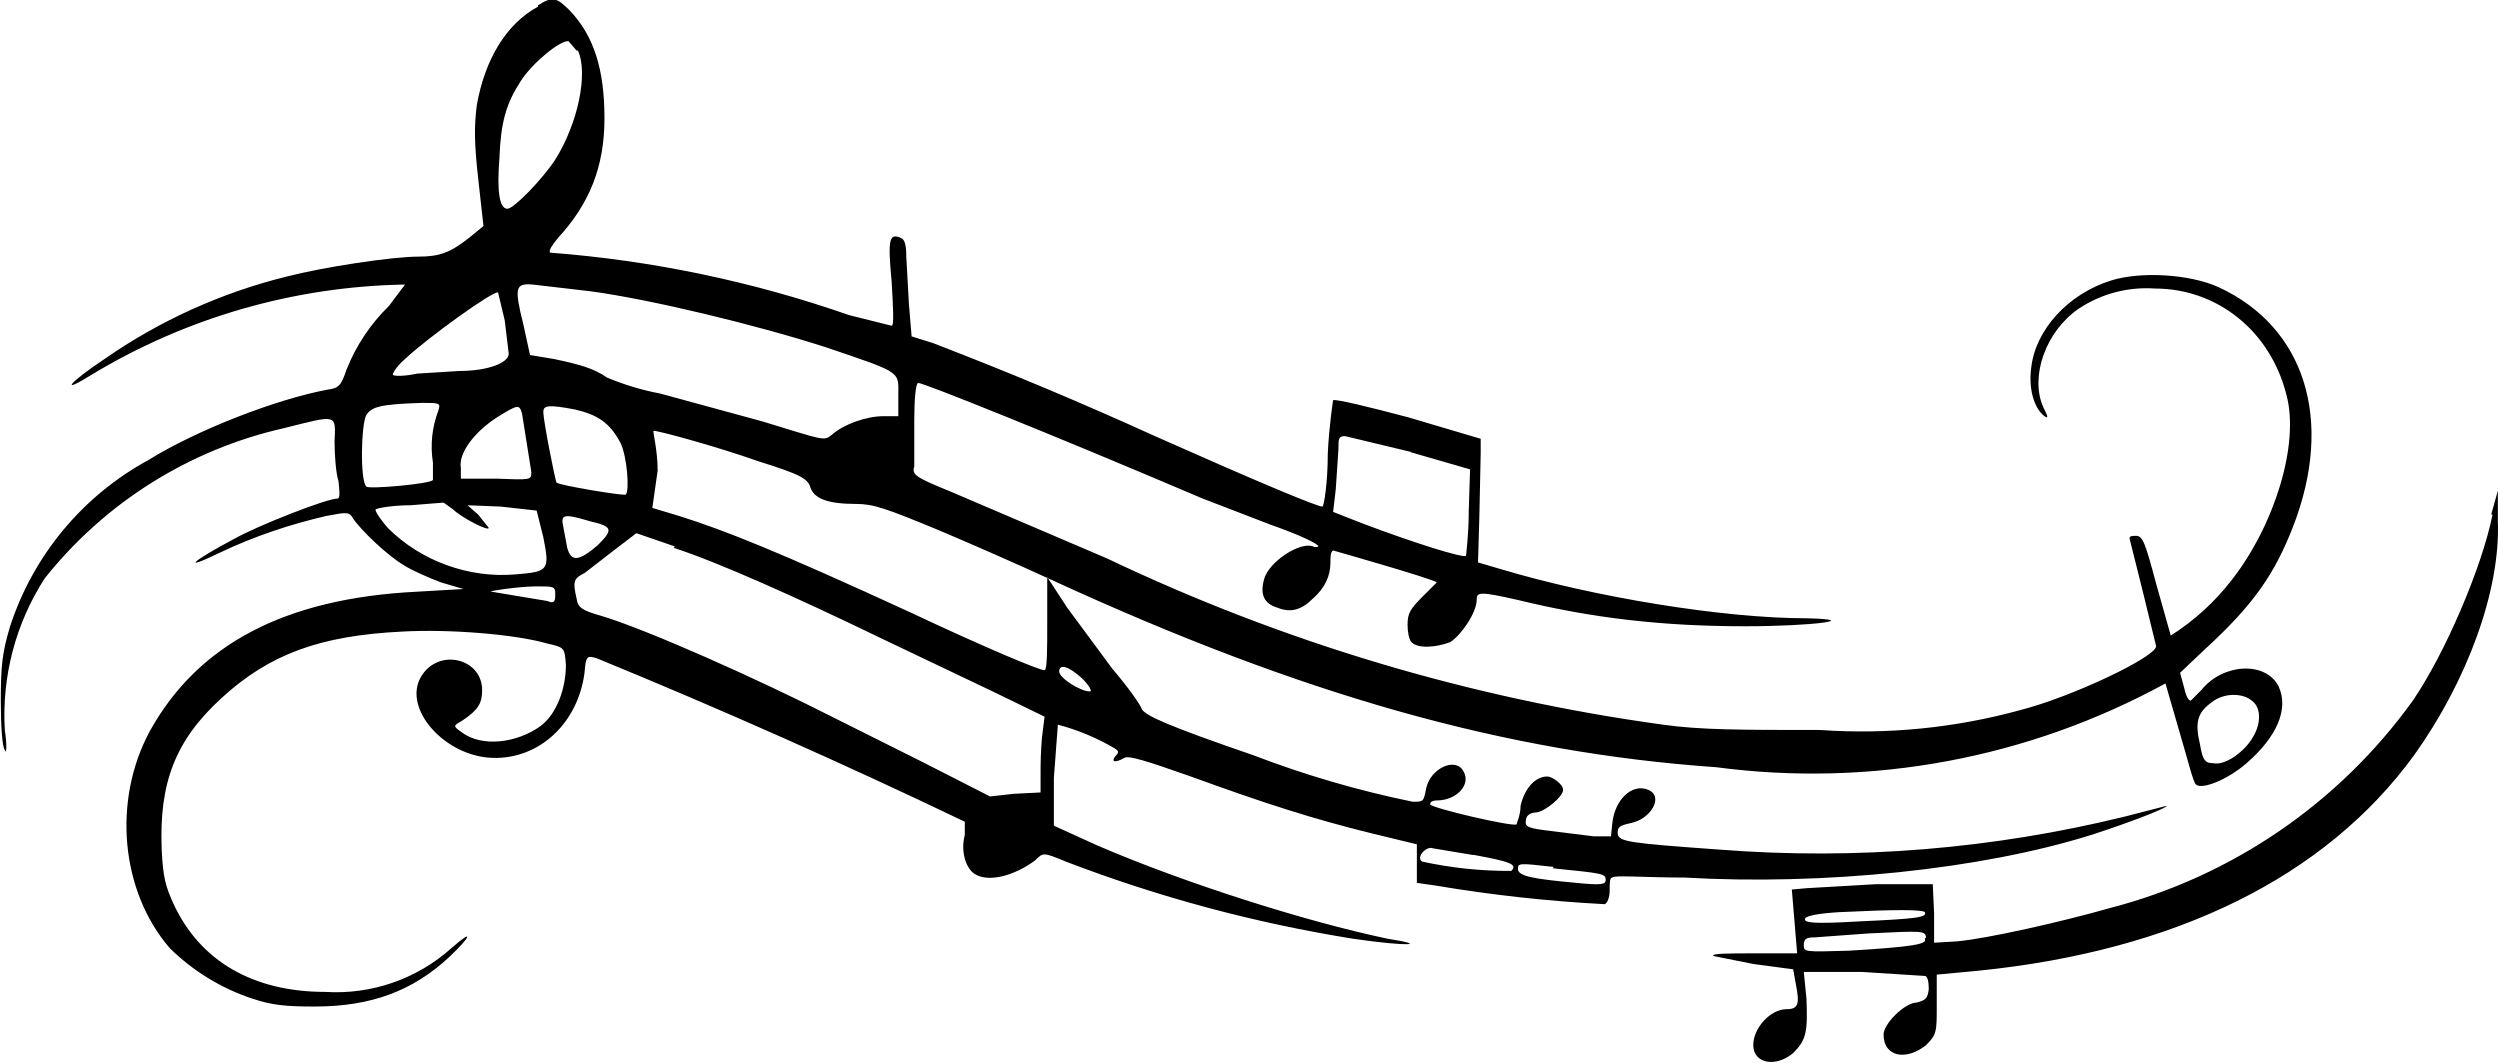
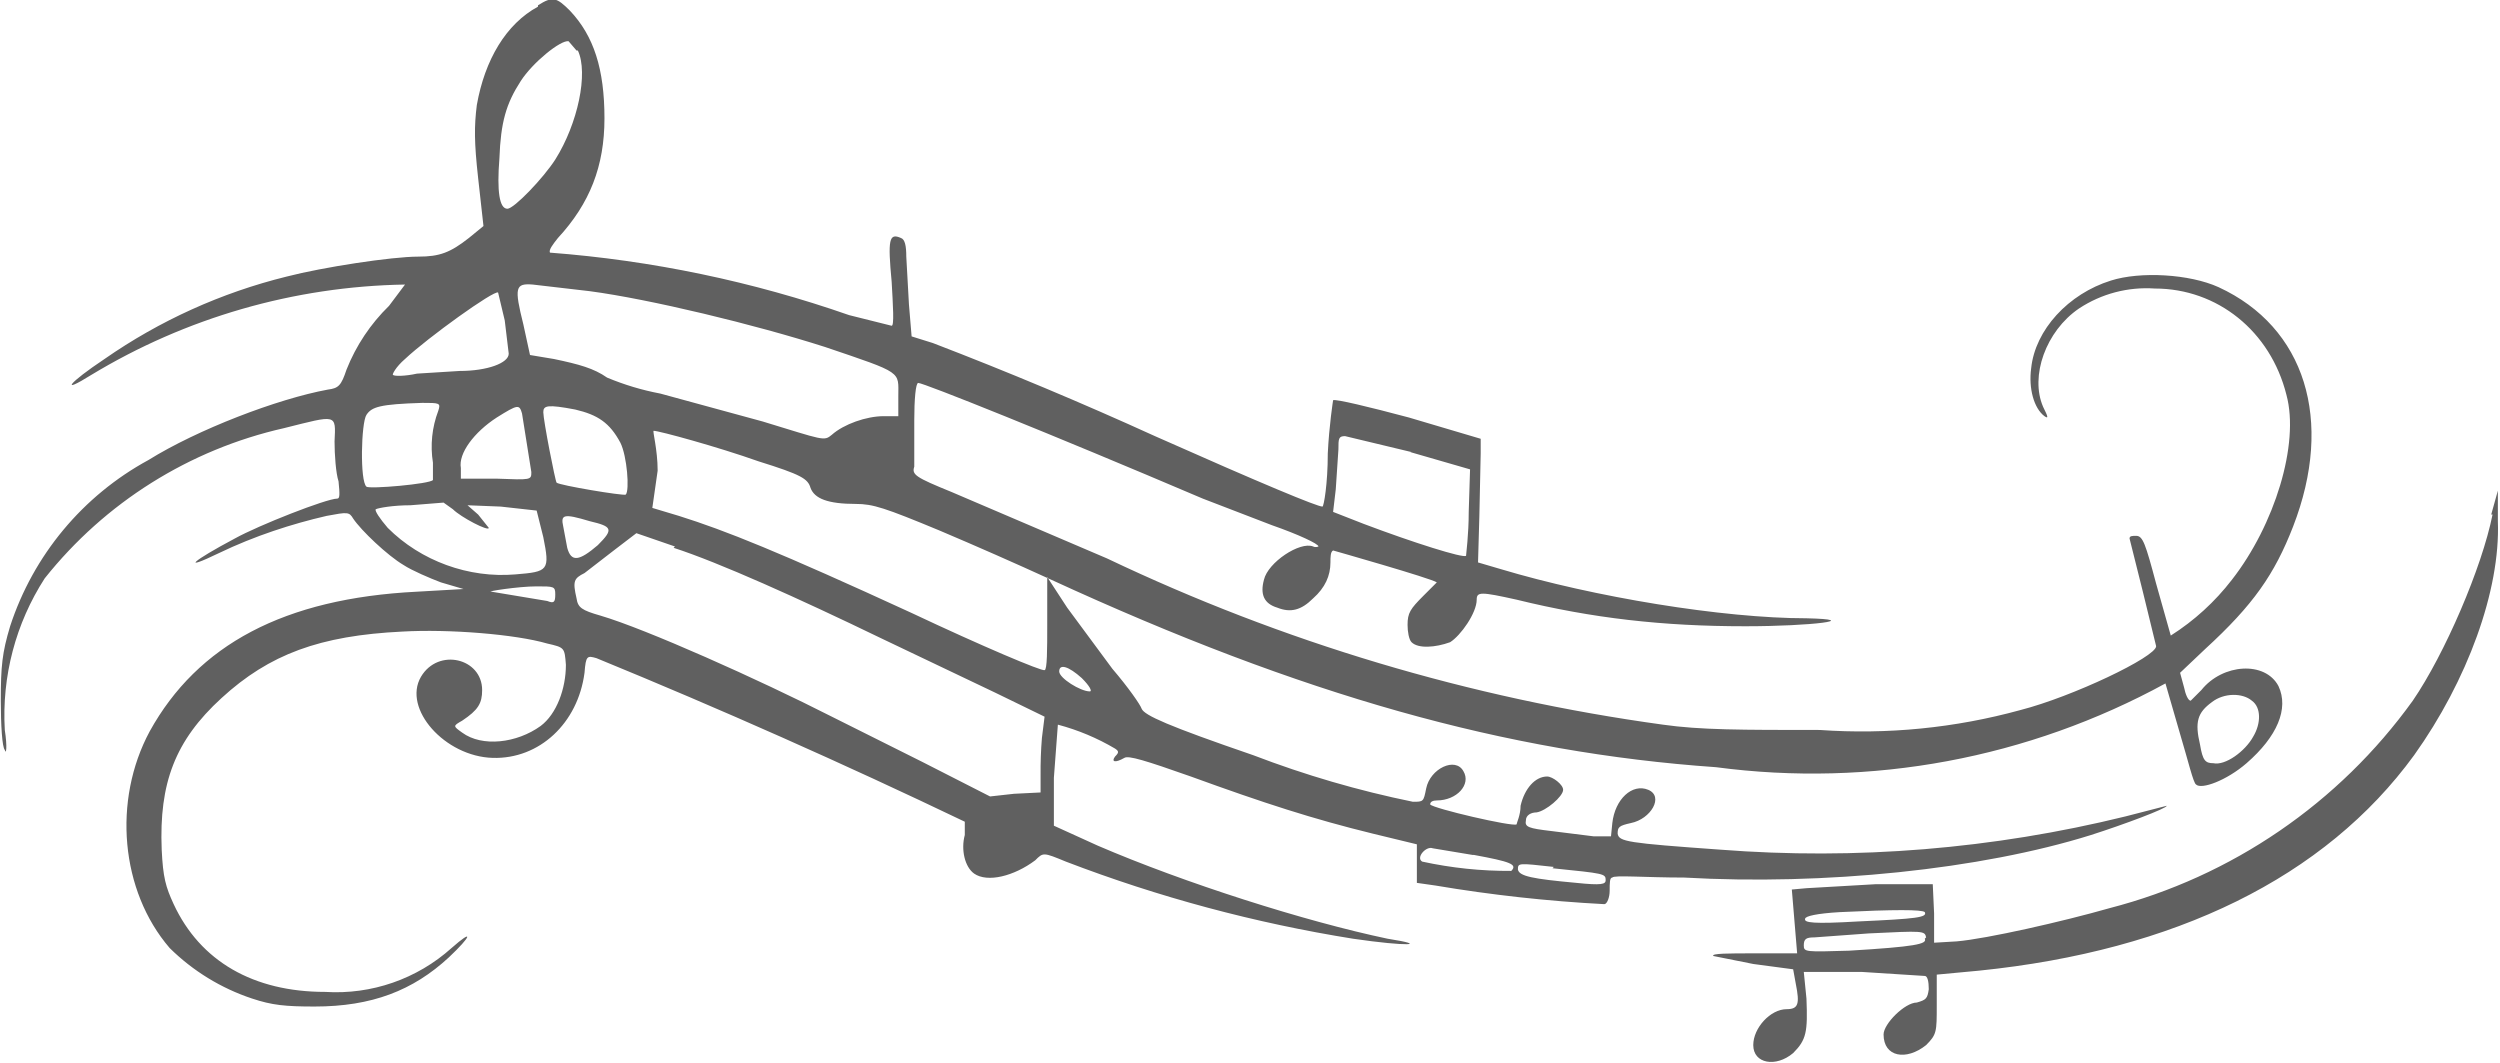
- <svg xmlns="http://www.w3.org/2000/svg" width="710.2" height="301.8" viewBox="0 0 187.9 79.9">
+ <svg xmlns="http://www.w3.org/2000/svg" width="710.2" height="301.8" viewBox="0 0 187.9 79.9" fill="#606060">
  <path d="M40.4.5c-2.4 1.3-4 4-4.6 7.4-.2 1.6-.2 2.8.1 5.5l.4 3.6-1.1.9c-1.4 1.1-2.2 1.4-3.8 1.4-2 0-7.2.8-9.9 1.5A41.3 41.3 0 007.8 27c-2.7 1.8-3.4 2.7-1 1.2a47.1 47.1 0 0123.6-6.8l-1.2 1.6a13.8 13.8 0 00-3.2 4.8c-.4 1.2-.6 1.4-1.4 1.5-3.8.7-9.8 3-13.5 5.3A22 22 0 00.7 47.1c-.6 2-.7 3-.7 5.6 0 1.8.1 3.5.3 3.7.1.4.2-.2 0-1.5a19 19 0 013-11.4 32 32 0 0118-11.3c4-1 3.9-1.1 3.8 1 0 1 .1 2.4.3 3 .1 1 .1 1.3-.1 1.3-.8 0-5.9 2-7.7 3-3.2 1.7-4.1 2.5-1.2 1.1 2.7-1.3 5.5-2.2 8.1-2.8 1.6-.3 1.7-.3 2 .2.6.9 2.6 2.8 3.8 3.5.6.4 2 1 2.8 1.3l1.7.5-3.5.2c-10 .5-16.5 4-20.1 10.5-2.8 5.2-2.2 12 1.5 16.3a16 16 0 006.2 3.8c1.5.5 2.5.6 4.7.6 4.3 0 7.4-1.2 10.1-3.7 1.7-1.6 1.9-2.2.2-.7a13 13 0 01-9.5 3.3C19 74.6 15 72.3 13 68c-.6-1.3-.8-2-.9-4.1-.2-5 1-8.2 4.5-11.4 3.6-3.3 7.4-4.7 13.6-5 3.5-.2 8.5.2 10.9.9 1.3.3 1.3.3 1.4 1.6 0 1.8-.7 3.7-1.9 4.6-1.8 1.3-4.4 1.6-5.9.5-.7-.5-.7-.5 0-.9 1.2-.8 1.5-1.3 1.5-2.3 0-2.4-3.3-3.2-4.6-1-1.4 2.4 1.8 6 5.4 6.1 3.5.1 6.4-2.6 6.9-6.4.1-1.3.2-1.3.9-1.1a526 526 0 0127.7 12.3v1c-.3 1.1 0 2.4.7 2.9 1 .7 3 .2 4.6-1 .6-.6.6-.6 2.3.1a108 108 0 0021.6 5.8c4.1.6 5.8.5 2.6 0-6.2-1.3-15.3-4.2-21.8-7l-3.3-1.5v-3.6l.3-4a17 17 0 014.3 1.8c.3.2.3.3 0 .6-.3.4 0 .5.7.1.3-.2 1.6.2 5 1.4 5.5 2 9.2 3.2 13.7 4.3l3.3.8v2.9l1.4.2a111 111 0 0012.7 1.4c.2 0 .4-.5.4-1 0-.6 0-1 .2-1 .1-.2 2.5 0 5.4 0 10.5.6 22.3-.6 30.6-3.2 2.5-.8 5.7-2 5.7-2.2l-3.1.8a96.4 96.4 0 01-30.5 2.5c-7-.5-7.6-.6-7.7-1.2 0-.5.1-.6 1-.8 1.5-.3 2.5-2 1.3-2.5s-2.5.7-2.7 2.5l-.1 1h-1.3l-3.2-.4c-1.7-.2-2-.3-1.9-.8 0-.4.4-.6.8-.6.7-.1 2-1.2 2-1.7 0-.4-.8-1-1.2-1-.9 0-1.7.9-2 2.2 0 .7-.3 1.3-.3 1.4-.3.2-6.3-1.2-6.5-1.5 0-.2.2-.3.5-.3 1.5 0 2.6-1.2 2-2.2-.6-1.1-2.5-.2-2.8 1.3-.2 1-.2 1-1 1a76 76 0 01-12-3.5c-6.4-2.2-8.2-3-8.4-3.5-.1-.3-1-1.6-2.2-3l-3.4-4.6-1.5-2.3V47c0 1.8 0 3.4-.2 3.4-.2.1-4.7-1.8-10-4.3-10-4.6-14-6.2-17.5-7.3l-2-.6.4-2.8c0-1.6-.4-3-.3-3 .4 0 4.8 1.2 7.9 2.3 3.2 1 3.7 1.3 3.9 2 .3.8 1.3 1.2 3.4 1.2 1.3 0 2.2.3 6.3 2a329 329 0 018.4 3.7c18.9 8.7 34.2 13 50 14.1a55.3 55.3 0 0033.8-6.3l1.1 3.8c.6 2 1 3.7 1.2 3.8.4.4 2.3-.3 3.8-1.6 2.3-2 3.2-4.1 2.4-5.8-1-1.9-4.2-1.7-5.8.3l-.8.8c-.2 0-.4-.5-.5-1l-.3-1.1 1.9-1.8c3.6-3.3 5.2-5.6 6.6-9.2 3.1-8 .9-15-5.6-18-2.2-1-5.9-1.2-8.1-.5-3.2 1-5.7 3.7-6 6.6-.2 1.5.2 3 1 3.6.3.2.3.1-.1-.7-1-2.3.2-5.7 2.7-7.4a9.2 9.2 0 015.7-1.5c4.7 0 8.7 3.2 9.9 8 1 3.7-.9 9.8-4.1 13.9a17.9 17.9 0 01-4.6 4.2l-1.1-3.9c-.8-3-1-3.6-1.5-3.6-.3 0-.5 0-.5.2l1 4 1 4.1c0 .8-6.3 3.8-10.2 4.8a45 45 0 01-15.1 1.5c-5.9 0-9 0-11.8-.4A142.1 142.1 0 0183.2 42l-11.7-5c-2.7-1.1-3-1.3-2.8-1.9v-3.5c0-1.5.1-2.8.3-2.8.4 0 9.9 3.8 21.4 8.7l5.2 2c2 .7 3.5 1.4 3.5 1.6 0 0-.2.1-.4 0-1-.4-3.4 1.2-3.7 2.5-.3 1.1 0 1.8 1 2.1 1 .4 1.8.2 2.7-.7.9-.8 1.3-1.7 1.3-2.7 0-.4 0-.8.2-.9 0 0 7.4 2.1 7.8 2.4l-1 1c-1 1-1.2 1.3-1.2 2.2 0 .5.1 1.1.3 1.3.5.5 1.8.4 2.9 0 .8-.5 2-2.2 2-3.2 0-.6.3-.6 3 0 5.7 1.4 11 2 17.2 2 5 0 8.9-.5 4.6-.6-6.3 0-16-1.6-23-3.7l-1.7-.5.1-3.5.1-4.7V33l-5.4-1.6c-3-.8-5.5-1.4-5.7-1.3 0 0-.3 1.9-.4 4 0 2.3-.3 4-.4 4-.4 0-4.5-1.7-12.6-5.3a300 300 0 00-16.7-7l-1.6-.5-.2-2.4-.2-3.6c0-.8-.1-1.3-.4-1.4-.9-.4-1 .1-.7 3.3.1 1.8.2 3.3 0 3.3l-3.2-.8A88.7 88.7 0 0041.3 19c-.1-.2.2-.6.6-1.1 2.4-2.6 3.5-5.4 3.5-9 0-3.7-.8-6.2-2.6-8.1-1-1-1.3-1.1-2.4-.4m3 3.4c.8 1.7 0 5.5-1.7 8.2-.9 1.4-3.1 3.7-3.6 3.7-.6 0-.8-1.3-.6-3.8.1-2.7.5-4.1 1.6-5.8.9-1.4 3-3.1 3.6-3l.6.7m1 18.1c4.5.6 12.4 2.5 17.7 4.2 5.9 2 5.5 1.8 5.5 3.7v1.5h-1.1c-1.3 0-3 .6-3.9 1.4-.6.5-.6.4-5.2-1l-7.7-2.1a20 20 0 01-4-1.2c-1-.7-2.1-1-4-1.4l-1.8-.3-.5-2.3c-.7-2.8-.6-3.1.7-3l4.3.5m-6.4 2.2l.3 2.5c0 .7-1.6 1.3-3.7 1.3l-3.2.2c-.9.2-1.7.2-1.8.1-.1 0 .2-.6.9-1.2 1.7-1.6 6.7-5.2 7-5l.5 2.1m-5 6.8a7.6 7.6 0 00-.4 3.9v1.3c-.2.3-4.8.7-5 .5-.5-.4-.4-4.8 0-5.4.4-.6 1-.8 4.2-.9 1.3 0 1.4 0 1.2.6m6.3.2l.7 4.4c0 .6 0 .6-2.6.5h-2.7v-.8c-.2-1.1 1-2.7 2.7-3.8 1.6-1 1.7-1 1.9-.3m4-.3c1.7.4 2.6 1 3.4 2.5.5 1 .7 3.6.4 3.9-.2.1-5-.7-5.2-.9-.1-.1-1-4.7-1-5.3 0-.5.3-.6 2.4-.2M106 34l4.5 1.3-.1 3.2c0 1.7-.2 3.2-.2 3.3-.2.2-4-1-7.7-2.4l-2.3-.9.2-1.7.2-3c0-.8 0-1 .5-1l5 1.2m81.3 4.7c-.8 4-3.6 10.5-6 14a40.6 40.6 0 01-22.8 15.6c-3.5 1-9.2 2.3-11.5 2.5l-1.7.1v-2.2l-.1-2.2H141l-5.2.3-1.1.1.2 2.4.2 2.4h-3.3c-1.8 0-3.2 0-3 .2l3 .6 3 .4.2 1.1c.3 1.5.2 1.9-.7 1.9-1.2 0-2.5 1.4-2.5 2.7 0 1.4 1.7 1.7 3 .6 1-1 1.1-1.6 1-4.1l-.2-2h4.4l4.7.3c.2 0 .3.4.3 1-.1.7-.2.8-.9 1-.9 0-2.5 1.6-2.5 2.4 0 1.7 1.7 2 3.2.8.8-.8.8-1 .8-3v-2.3l3.2-.3c14.7-1.5 26-7 32.7-16.2 4-5.6 6.5-12.4 6.3-17.6v-2.3l-.5 1.8m-153.3-.4c.6.6 2.7 1.7 2.7 1.4l-.8-1-.8-.7 2.5.1 2.7.3.5 2c.5 2.5.4 2.6-2.1 2.8-3.5.3-7.1-1-9.6-3.5-.6-.7-1-1.3-.9-1.4.2-.1 1.3-.3 2.6-.3l2.5-.2.7.5m10.3.9c1.7.4 1.8.6.6 1.8-1.4 1.2-2 1.3-2.3.2l-.3-1.6c-.2-.9 0-1 2-.4m6.3 2C54 42.3 60 45 66.2 48l8.6 4.1 3.7 1.8-.2 1.6a31 31 0 00-.1 2.8v1.3l-2 .1-1.8.2-5.1-2.6-6.8-3.4c-5.5-2.8-14-6.6-17.4-7.6-1.4-.4-1.7-.6-1.8-1.3-.3-1.3-.2-1.5.6-1.9l2.2-1.7 1.7-1.3 2.9 1m-9 3.6c0 .6-.1.7-.6.5l-4.2-.7c-.5 0 2-.4 3.4-.4 1.3 0 1.4 0 1.4.6m39.6 6.3c.6.6.8 1 .6 1-.7 0-2.3-1-2.3-1.5 0-.6.7-.4 1.7.5m88 1.7c.7.5.7 1.7.1 2.7-.6 1.1-2.1 2.2-3 2-.6 0-.8-.2-1-1.4-.4-1.7-.2-2.4.9-3.2.9-.7 2.3-.7 3-.1m-58.5 11.6c2.7.5 3.3.7 2.8 1.2a30.6 30.6 0 01-6.7-.7c-.5-.3.3-1.2.8-1l3 .5m6 1c3.9.4 4 .4 4 .9 0 .3-.3.4-2.2.2-3.3-.3-4.3-.5-4.4-1 0-.5 0-.5 2.7-.2m27.9 3.4c.2.4-.6.5-5 .7-3.4.2-4.1.1-4-.2 0-.2.9-.4 2.6-.5 4.1-.2 6.2-.2 6.4 0m0 2c.2.4-.7.6-5.7.9-3.3.1-3.4.1-3.4-.4s.2-.6.8-.6l4.1-.3c4.1-.2 4.2-.2 4.3.3" fill-rule="evenodd" />
</svg>
